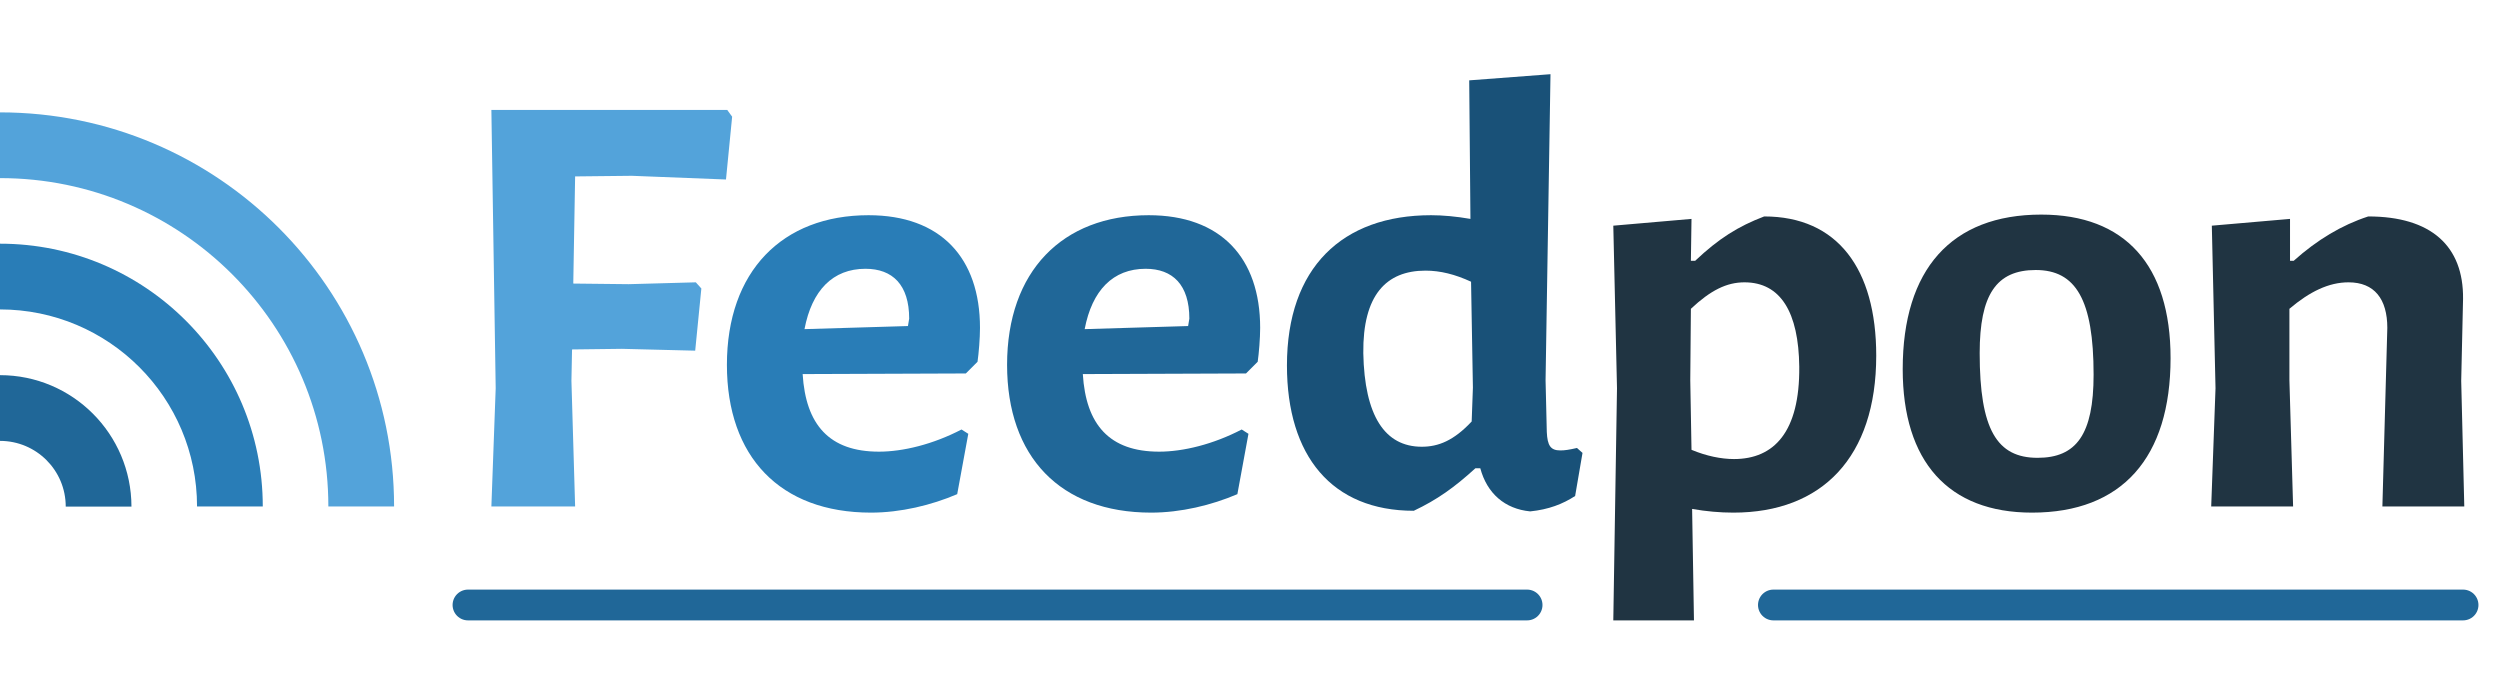
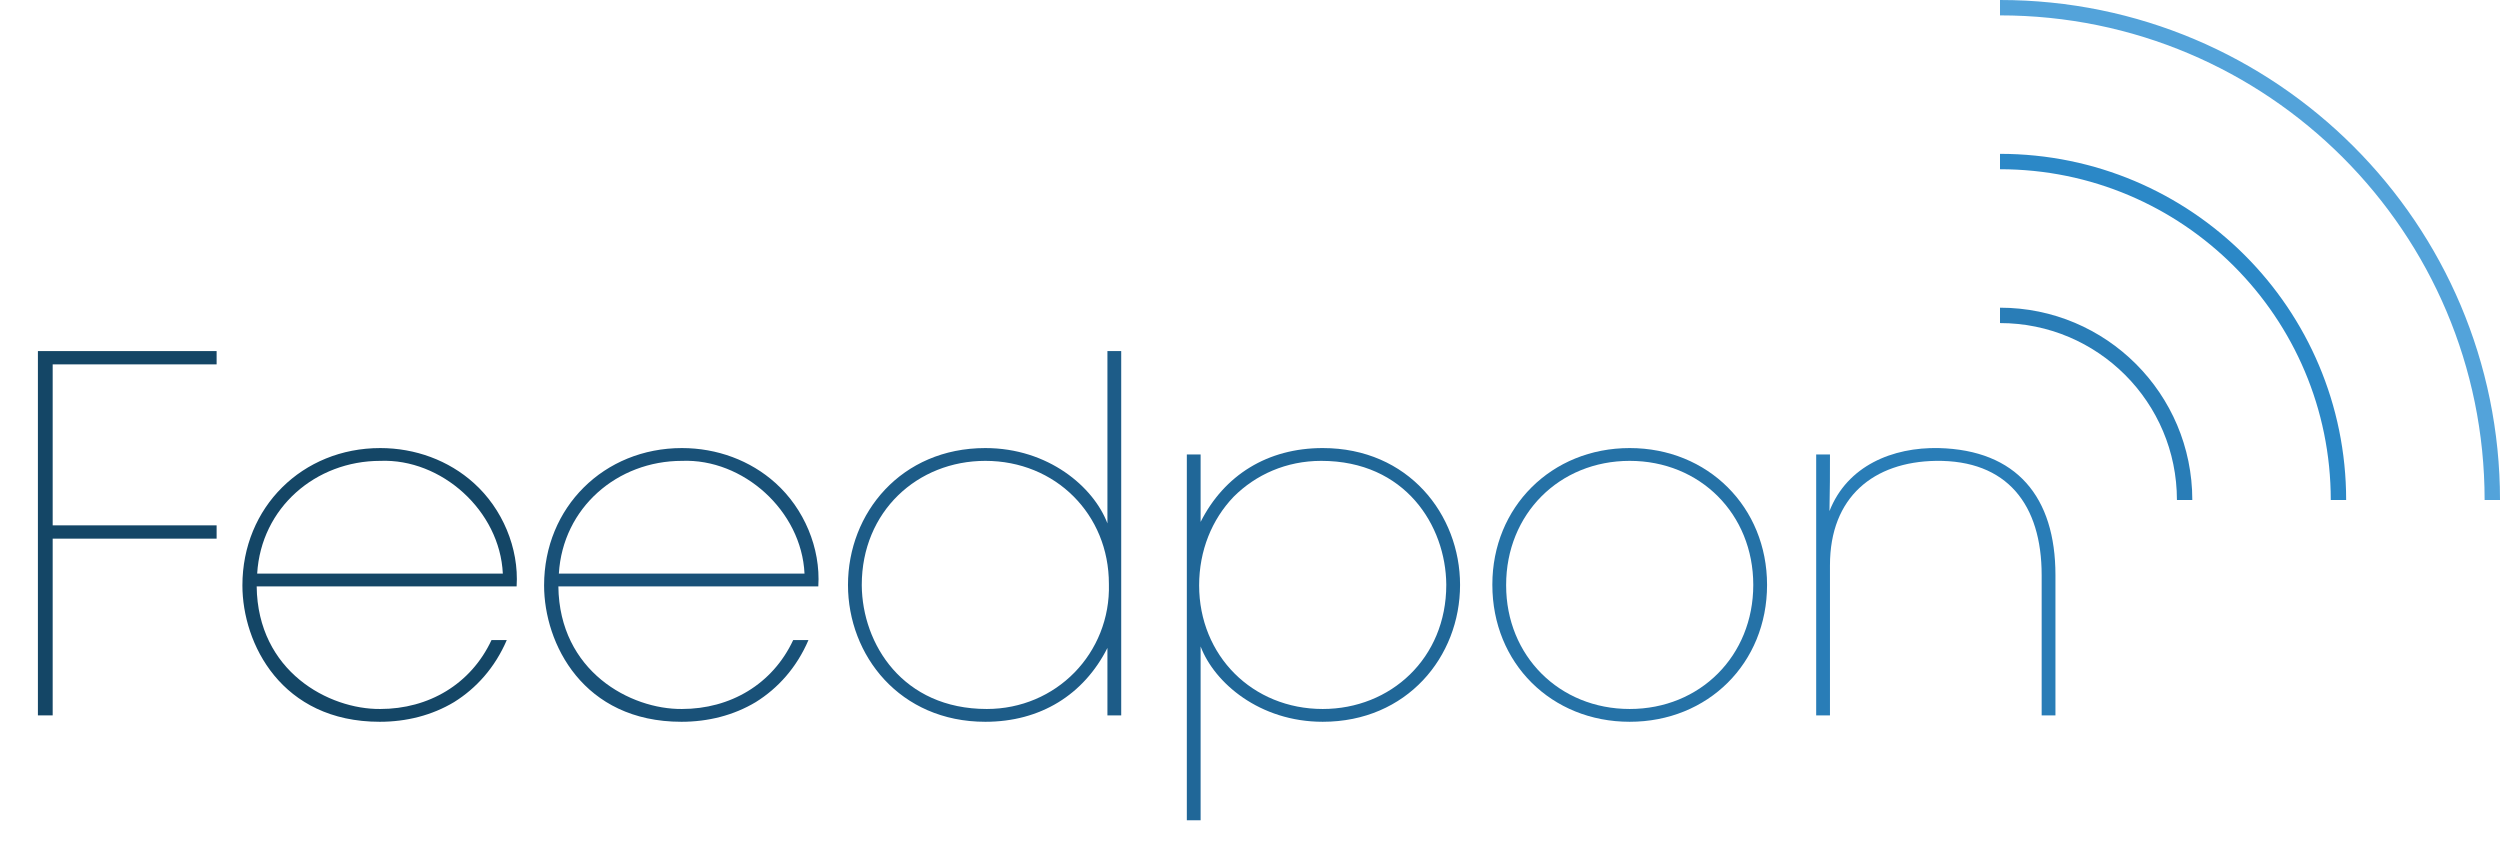
- <svg xmlns="http://www.w3.org/2000/svg" width="1624" height="438" viewBox="48.2 -0.2 1624 438">
-   <path fill="#206798" d="M48.2,243.5v42.7c23.6,0,42.7,19.1,42.7,42.7h42.7C133.5,281.7,95.3,243.5,48.2,243.5z" />
-   <path fill="#297DB7" d="M48.2,158.1v42.7c70.7,0,128,57.3,128,128h42.7C218.9,234.5,142.5,158.1,48.2,158.1z" />
-   <path fill="#53A3DA" d="M48.2,72.8v42.7c117.8,0,213.3,95.5,213.3,213.3h42.7C304.2,187.4,189.6,72.8,48.2,72.8z" />
-   <path fill="#53A3DA" d="M420.6,184l36,0.4l43.6-1.2l3.6,4l-4,40.4l-47.6-1.2l-32.4,0.4l-0.4,20.4l2.4,81.6h-54.4l2.8-76.8 l-2.8-180.8h153.2l3.2,4.4l-4,40.8l-61.2-2.4l-36.8,0.4L420.6,184z" />
-   <path fill="#297DB7" d="M569.6,242.8c2,32.8,17.2,50.4,49.6,50.4c15.6,0,35.2-4.8,53.6-14.4l4.4,2.8l-7.2,39.2 c-16.8,7.2-36.8,12-56,12c-59.2,0-93.6-36.4-93.6-96c0-60.8,36-97.2,92-97.2c46.8,0,72.4,27.6,72.4,73.2c0,6.8-0.8,16.4-1.6,22 l-7.6,7.6L569.6,242.8z M638.8,206.8c0-22-10.8-32.4-28.4-32.4c-21.2,0-34.8,14-39.6,39.2l67.2-2L638.8,206.8z" />
-   <path fill="#206798" d="M751.6,242.8c2,32.8,17.2,50.4,49.6,50.4c15.6,0,35.2-4.8,53.6-14.4l4.4,2.8l-7.2,39.2 c-16.8,7.2-36.8,12-56,12c-59.2,0-93.6-36.4-93.6-96c0-60.8,36-97.2,92-97.2c46.8,0,72.4,27.6,72.4,73.2c0,6.8-0.8,16.4-1.6,22 l-7.6,7.6L751.6,242.8z M820.8,206.8c0-22-10.8-32.4-28.4-32.4c-21.2,0-34.8,14-39.6,39.2l67.2-2L820.8,206.8z" />
-   <path fill="#195178" d="M1053,280.4c0.4,8.8,2.4,12,8.8,12c2.8,0,5.6-0.4,10.8-1.6l3.6,3.2l-4.8,28c-8,5.2-17.2,8.8-29.2,10 c-16.4-1.6-28-11.6-32.4-28h-3.2c-13.6,12.4-24.8,20.4-40,27.6c-53.2,0-82.4-35.6-82.4-94.4c0-63.6,36-97.6,93.6-97.6 c7.6,0,16.4,0.8,25.6,2.4l-0.8-90l52.8-4l-3.2,198.8L1053,280.4z M933.8,229.2c0.8,40.8,14,60.8,38,60.8c10.8,0,20.8-4,32.4-16.4 l0.8-22l-1.2-68.8c-10.4-4.8-20-7.2-29.6-7.2C948.6,175.6,933.4,191.6,933.8,229.2z" />
-   <path fill="#203442" d="M1267,230.8c0,66-35.2,102-92.8,102c-8.8,0-17.6-0.8-26.8-2.4l1.2,72.4h-52.4l2.4-150.8l-2.4-105.6 l50.8-4.4l-0.4,27.2h2.8c15.2-14.4,28-22.4,44.8-28.8C1241.8,140.4,1267,174.4,1267,230.8z M1217,238c-0.4-35.2-12-54.8-35.6-54.8 c-11.6,0-22,5.2-34.8,17.2l-0.4,46.4l0.8,45.2c9.6,4,19.2,6,27.6,6C1200.6,298,1217.4,280.4,1217,238z" />
-   <path fill="#203442" d="M1458.2,232.4c0,64.8-31.6,100.4-90,100.4c-54.4,0-84-33.2-84-93.2c0-64.8,31.6-100.4,90-100.4 C1428.6,139.2,1458.2,172,1458.2,232.4z M1334.2,229.2c0,49.6,11.2,68,37.6,68c25.2,0,36.4-15.2,36.4-54c0-48.8-11.6-68-37.6-68 C1345,175.2,1334.2,191.2,1334.2,229.2z" />
-   <path fill="#203442" d="M1599,212.8c0-18.8-8.4-29.6-25.2-29.6c-12.8,0-25.2,6-38.4,17.2v46.4l2.4,82h-53.2l2.8-76.8l-2.4-105.6 l50.8-4.4v27.2h2.4c15.2-13.6,31.2-23.2,48.4-28.8c40.8,0,62,19.2,61.6,53.6l-1.2,53.2l2,81.6h-53.2L1599,212.8z" />
-   <line stroke="#206798" stroke-width="20" stroke-linecap="round" x1="1040.2" y1="392.8" x2="352.2" y2="392.8" />
-   <line stroke="#206798" stroke-width="20" stroke-linecap="round" x1="1648.2" y1="392.8" x2="1200.2" y2="392.8" />
+ <svg xmlns="http://www.w3.org/2000/svg" version="1.1" width="650" height="222" viewBox="0 0 650 222" enable-background="new 0 0 650 222" xml:space="preserve">
+   <defs>
+ </defs>
+   <path fill="none" stroke="#53A3DA" stroke-width="4" d="M648,130C648,59.308,590.692,2,520,2" />
+   <path fill="none" stroke="#2B88C7" stroke-width="4" d="M608,130c0-48.602-39.398-88-88-88" />
+   <path fill="none" stroke="#297DB7" stroke-width="4" d="M568,130c0-26.51-21.49-48-48-48" />
+   <g>
+     <path fill="#144666" d="M9.855,91.281h46.464v3.456H13.696v41.855h42.623v3.457H13.696V186H9.855V91.281z" />
+     <path fill="#144666" d="M66.737,152.464c0.256,22.144,18.816,31.999,32.128,31.872c12.544,0,23.552-6.4,28.928-17.92h3.968   c-3.072,7.168-7.936,12.543-13.696,16.127c-5.76,3.457-12.415,5.121-19.327,5.121c-25.6,0-35.712-20.352-35.712-35.456   c0-20.353,15.616-35.711,35.84-35.711c9.088,0,17.792,3.2,24.319,9.087c7.424,6.656,11.776,16.896,11.136,26.88H66.737z    M130.736,149.137c-0.768-16.385-15.999-29.952-31.871-29.313c-16.768,0-30.976,12.16-32,29.313H130.736z" />
+     <path fill="#195178" d="M145.175,152.464c0.256,22.144,18.816,31.999,32.128,31.872c12.544,0,23.552-6.4,28.928-17.92h3.968   c-3.072,7.168-7.936,12.543-13.696,16.127c-5.76,3.457-12.415,5.121-19.327,5.121c-25.6,0-35.712-20.352-35.712-35.456   c0-20.353,15.616-35.711,35.84-35.711c9.088,0,17.792,3.2,24.319,9.087c7.424,6.656,11.776,16.896,11.136,26.88H145.175z    M209.174,149.137c-0.768-16.385-15.999-29.952-31.871-29.313c-16.768,0-30.976,12.16-32,29.313H209.174z" />
+     <path fill="#1D5C88" d="M291.515,186h-3.584v-17.537c-6.144,12.16-17.408,19.201-31.743,19.201   c-22.272,0-35.712-17.281-35.712-35.584c0-18.688,13.823-35.583,35.712-35.583c16.383,0,28.159,10.112,31.743,19.583v-17.92V91.281   h3.584V186z M224.06,152.208c0.128,15.231,10.624,32.128,32.512,32.128c8.96,0,17.023-3.584,22.783-9.473   c5.76-5.887,9.216-14.08,8.96-23.039c0-9.088-3.456-17.023-9.216-22.784c-5.76-5.76-13.824-9.216-22.911-9.216   c-17.664,0-32.128,13.184-32.128,32.256V152.208z" />
+     <path fill="#206798" d="M308.576,118.16h3.584v17.536c6.145-12.16,17.408-19.2,31.744-19.2c22.271,0,35.711,17.28,35.711,35.583   c0,18.688-13.823,35.584-35.711,35.584c-16.384,0-28.16-10.113-31.744-19.584V186v27.264h-3.584V118.16z M376.032,151.952   c-0.129-15.231-10.624-32.128-32.512-32.128c-9.088,0-17.024,3.584-22.784,9.344c-5.632,5.889-8.96,13.952-8.96,23.04   c0,9.087,3.456,17.151,9.216,22.911s13.824,9.217,22.912,9.217c17.664,0,32.128-13.184,32.128-32.256V151.952z" />
+     <path fill="#2572A7" d="M388.012,151.952c0-20.097,15.359-35.456,35.711-35.456c20.353,0,35.712,15.359,35.712,35.583   c0,20.352-15.359,35.584-35.712,35.584c-20.352,0-35.711-15.232-35.711-35.584V151.952z M391.596,152.208   c0,18.304,13.823,32.128,32.127,32.128c18.305,0,32.128-13.824,32.128-32.256s-13.823-32.256-32.128-32.256   c-18.304,0-32.127,13.824-32.127,32.256V152.208z" />
+     <path fill="#297DB7" d="M472.208,118.16h3.584c0,4.608,0,9.088-0.128,14.721c4.608-11.776,16.384-16.641,28.416-16.384   c20.224,0.512,30.336,12.671,30.336,33.023V186h-3.584v-36.48c0-18.303-8.96-29.951-27.52-29.695   c-16.128,0.256-27.521,9.344-27.521,27.136V186h-3.584V118.16z" />
+   </g>
</svg>
